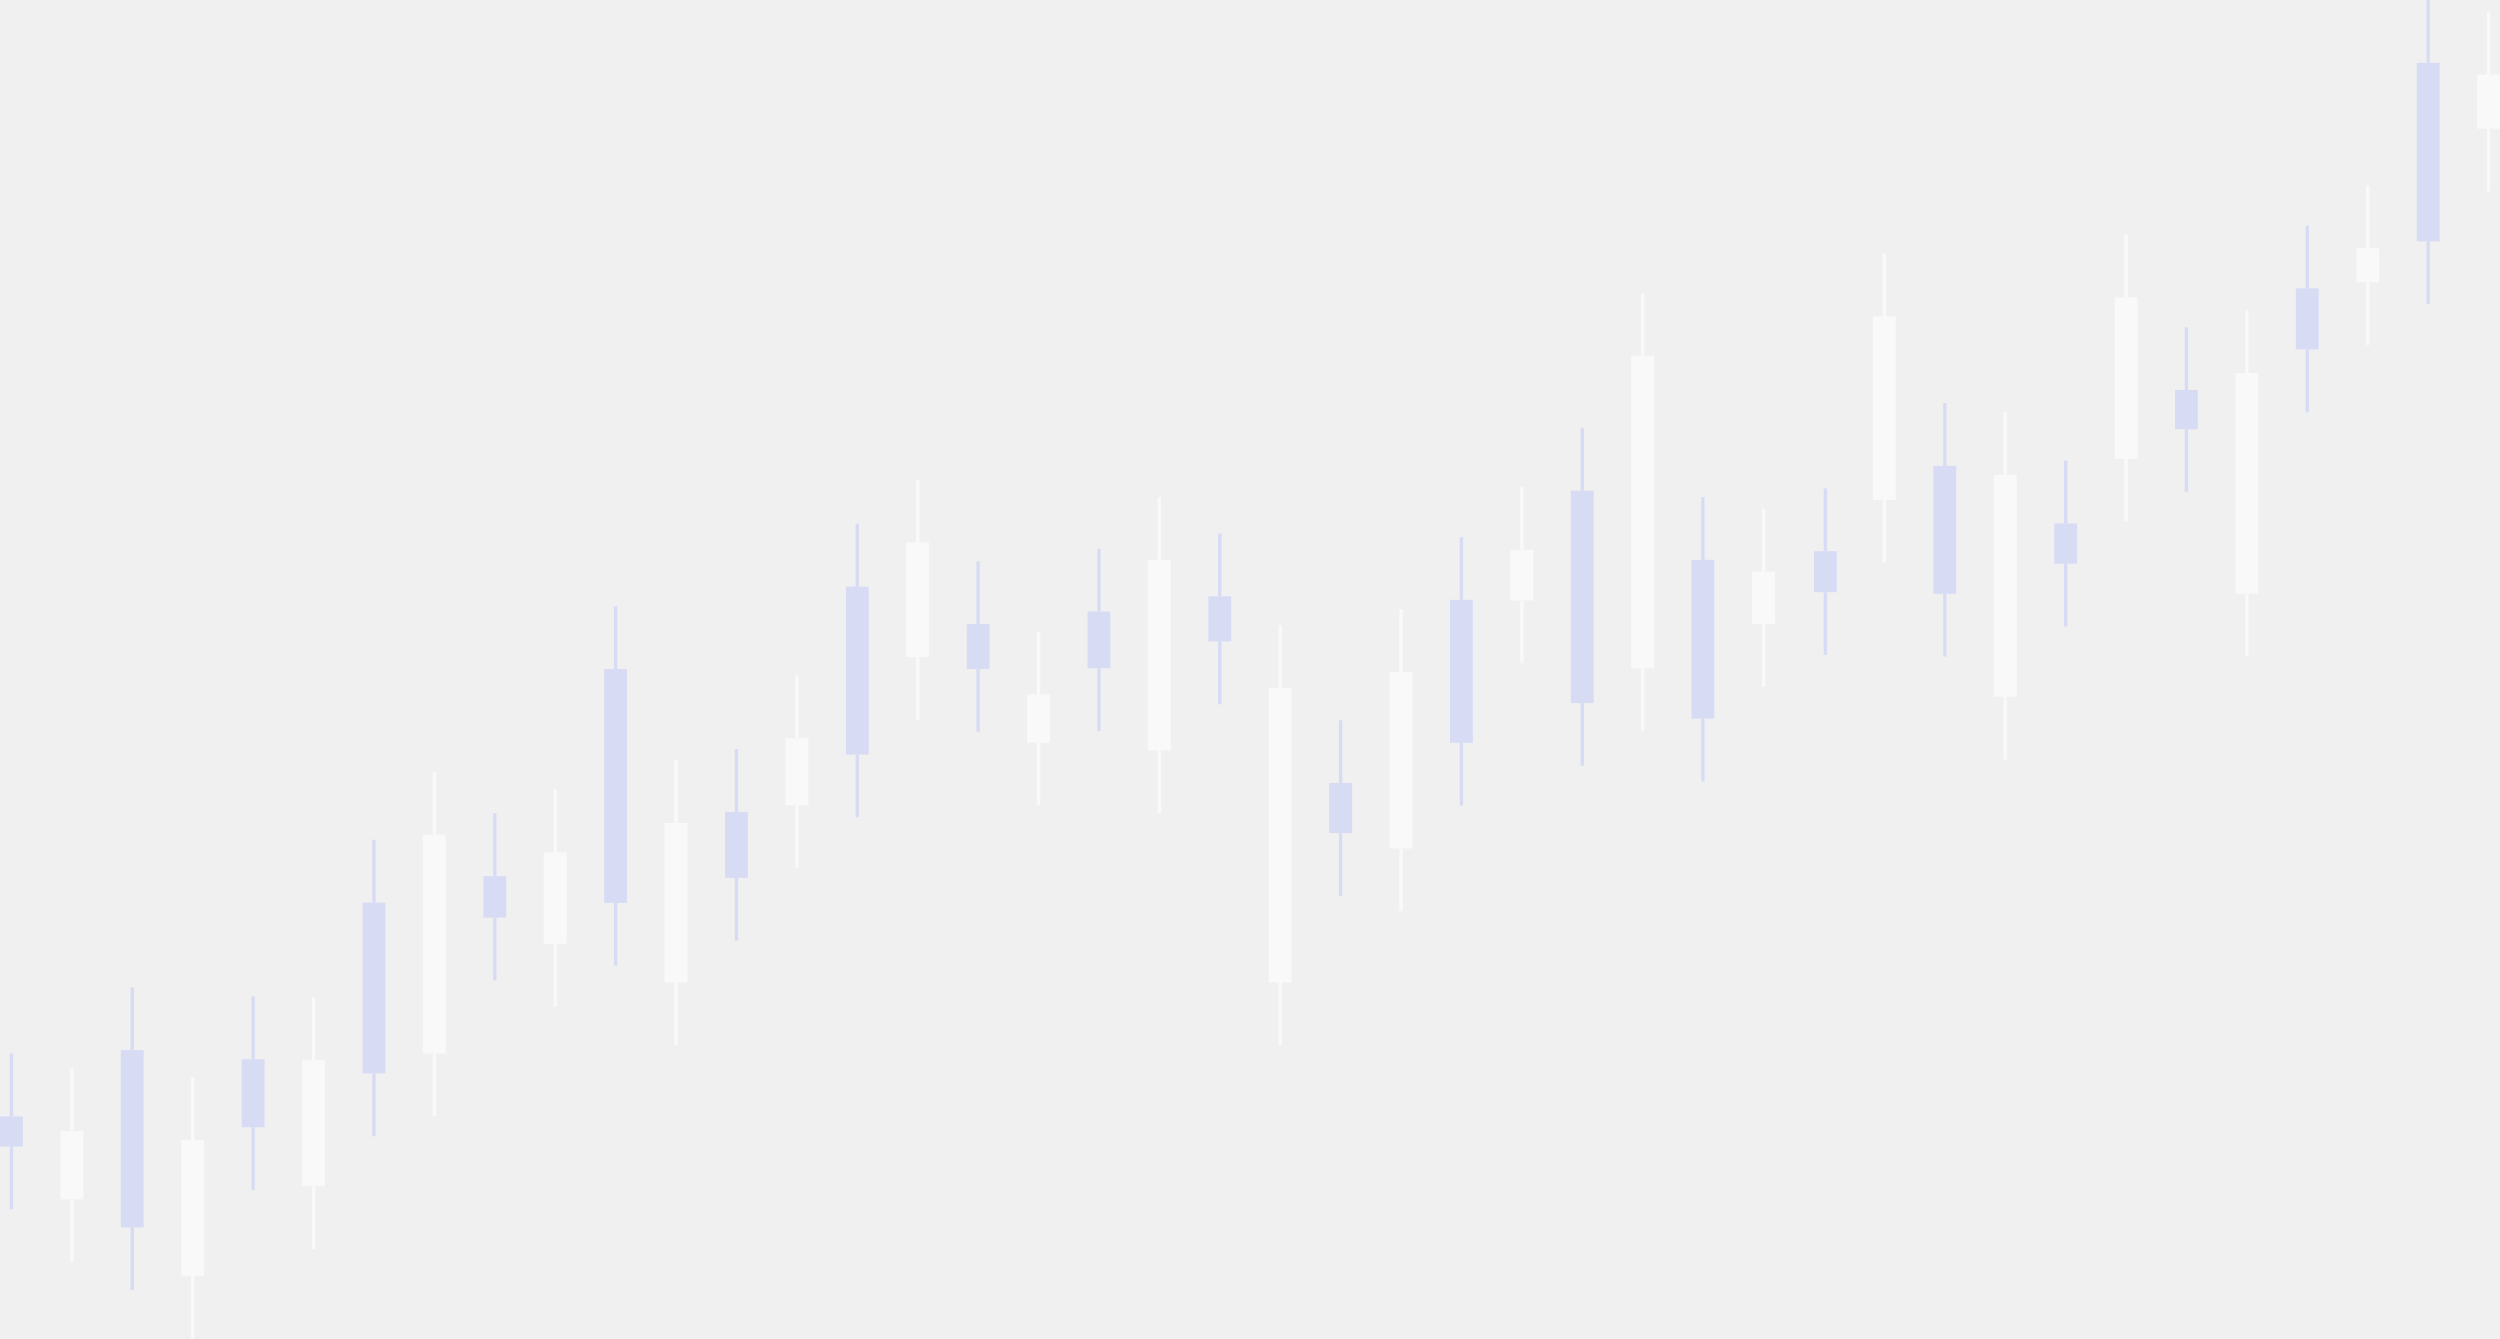
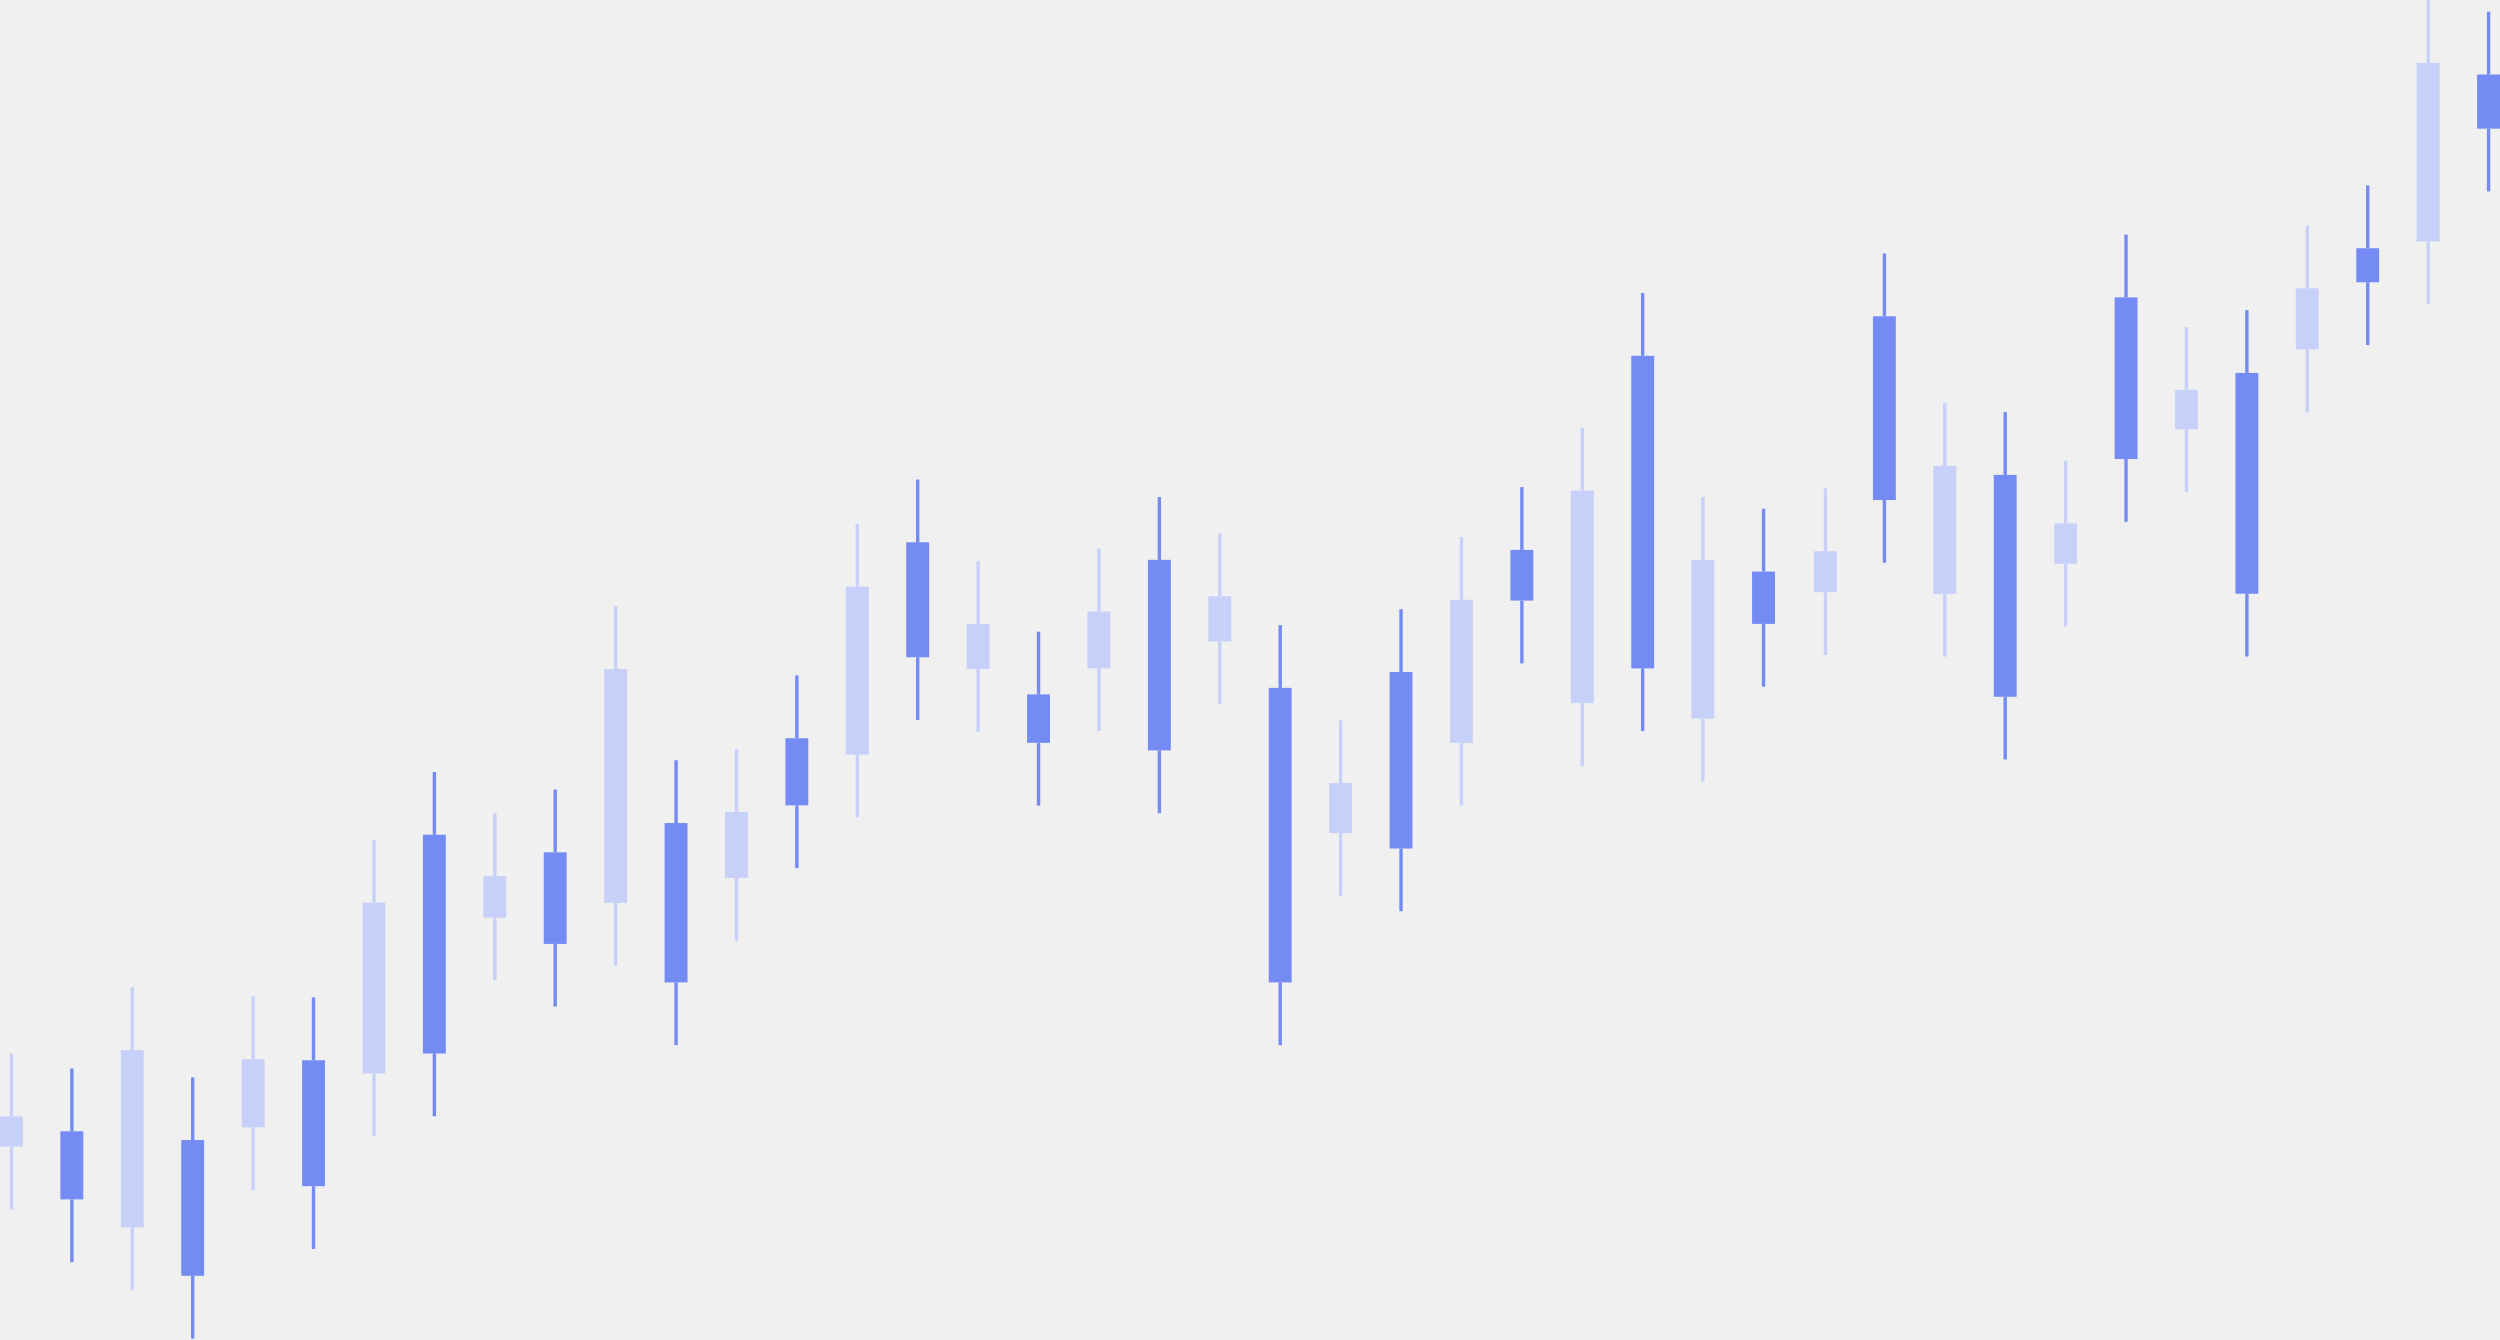
- <svg xmlns="http://www.w3.org/2000/svg" width="945" height="506" viewBox="0 0 945 506" fill="none">
+ <svg xmlns="http://www.w3.org/2000/svg" width="739" height="396" viewBox="0 0 739 396" fill="none">
  <g opacity="0.6">
-     <path d="M8.652 422H0V433.404H8.652V422Z" fill="#ABBBFE" fill-opacity="0.6" />
-     <path d="M4.963 398.227H3.684V421.96H4.963V398.227Z" fill="#ABBBFE" fill-opacity="0.6" />
-     <path d="M4.963 433.398H3.684V457.132H4.963V433.398Z" fill="#ABBBFE" fill-opacity="0.6" />
-     <path d="M31.488 427.609H22.836V453.358H31.488V427.609Z" fill="white" />
-     <path d="M27.806 403.891H26.527V427.624H27.806V403.891Z" fill="white" />
-     <path d="M27.806 453.391H26.527V477.124H27.806V453.391Z" fill="white" />
-     <path d="M54.333 396.945H45.68V463.969H54.333V396.945Z" fill="#ABBBFE" fill-opacity="0.6" />
-     <path d="M50.638 373.227H49.359V396.96H50.638V373.227Z" fill="#ABBBFE" fill-opacity="0.6" />
-     <path d="M50.638 463.945H49.359V487.679H50.638V463.945Z" fill="#ABBBFE" fill-opacity="0.6" />
-     <path d="M77.164 430.953H68.512V482.25H77.164V430.953Z" fill="white" />
-     <path d="M73.474 407.234H72.195V430.968H73.474V407.234Z" fill="white" />
-     <path d="M73.474 482.258H72.195V505.991H73.474V482.258Z" fill="white" />
-     <path d="M99.996 400.375H91.344V426.122H99.996V400.375Z" fill="#ABBBFE" fill-opacity="0.6" />
-     <path d="M96.314 376.625H95.035V400.359H96.314V376.625Z" fill="#ABBBFE" fill-opacity="0.6" />
-     <path d="M96.314 426.125H95.035V449.858H96.314V426.125Z" fill="#ABBBFE" fill-opacity="0.6" />
-     <path d="M122.843 400.781H114.191V448.361H122.843V400.781Z" fill="white" />
-     <path d="M119.154 377.031H117.875V400.765H119.154V377.031Z" fill="white" />
-     <path d="M119.154 448.367H117.875V472.101H119.154V448.367Z" fill="white" />
-     <path d="M145.679 341.164H137.027V405.789H145.679V341.164Z" fill="#ABBBFE" fill-opacity="0.6" />
-     <path d="M141.99 317.414H140.711V341.148H141.99V317.414Z" fill="#ABBBFE" fill-opacity="0.6" />
-     <path d="M141.99 405.781H140.711V429.515H141.99V405.781Z" fill="#ABBBFE" fill-opacity="0.6" />
-     <path d="M168.515 315.523H159.863V398.234H168.515V315.523Z" fill="white" />
-     <path d="M164.834 291.805H163.555V315.538H164.834V291.805Z" fill="white" />
-     <path d="M164.834 398.227H163.555V421.96H164.834V398.227Z" fill="white" />
-     <path d="M191.359 331.164H182.707V346.868H191.359V331.164Z" fill="#ABBBFE" fill-opacity="0.6" />
-     <path d="M187.673 307.391H186.395V331.124H187.673V307.391Z" fill="#ABBBFE" fill-opacity="0.6" />
-     <path d="M187.673 346.836H186.395V370.569H187.673V346.836Z" fill="#ABBBFE" fill-opacity="0.6" />
-     <path d="M214.192 322.188H205.539V356.796H214.192V322.188Z" fill="white" />
-     <path d="M210.505 298.438H209.227V322.171H210.505V298.438Z" fill="white" />
-     <path d="M210.505 356.773H209.227V380.507H210.505V356.773Z" fill="white" />
-     <path d="M237.023 252.891H228.371V341.289H237.023V252.891Z" fill="#ABBBFE" fill-opacity="0.6" />
-     <path d="M233.341 229.141H232.062V252.874H233.341V229.141Z" fill="#ABBBFE" fill-opacity="0.6" />
-     <path d="M233.341 341.281H232.062V365.015H233.341V341.281Z" fill="#ABBBFE" fill-opacity="0.6" />
-     <path d="M259.871 311.109H251.219V371.344H259.871V311.109Z" fill="white" />
-     <path d="M256.189 287.359H254.91V311.093H256.189V287.359Z" fill="white" />
-     <path d="M256.189 371.336H254.91V395.069H256.189V371.336Z" fill="white" />
-     <path d="M282.703 306.867H274.051V331.84H282.703V306.867Z" fill="#ABBBFE" fill-opacity="0.6" />
-     <path d="M279.021 283.148H277.742V306.882H279.021V283.148Z" fill="#ABBBFE" fill-opacity="0.6" />
-     <path d="M279.021 331.836H277.742V355.569H279.021V331.836Z" fill="#ABBBFE" fill-opacity="0.6" />
-     <path d="M305.539 279.047H296.887V304.414H305.539V279.047Z" fill="white" />
-     <path d="M301.857 255.297H300.578V279.03H301.857V255.297Z" fill="white" />
-     <path d="M301.857 304.422H300.578V328.155H301.857V304.422Z" fill="white" />
-     <path d="M328.386 221.758H319.734V285.216H328.386V221.758Z" fill="#ABBBFE" fill-opacity="0.6" />
-     <path d="M324.689 198.008H323.41V221.741H324.689V198.008Z" fill="#ABBBFE" fill-opacity="0.6" />
-     <path d="M324.689 285.211H323.41V308.944H324.689V285.211Z" fill="#ABBBFE" fill-opacity="0.6" />
-     <path d="M351.218 204.984H342.566V248.443H351.218V204.984Z" fill="white" />
-     <path d="M347.529 181.266H346.25V204.999H347.529V181.266Z" fill="white" />
-     <path d="M347.529 248.469H346.25V272.202H347.529V248.469Z" fill="white" />
-     <path d="M374.058 235.883H365.406V252.886H374.058V235.883Z" fill="#ABBBFE" fill-opacity="0.6" />
-     <path d="M370.365 212.164H369.086V235.898H370.365V212.164Z" fill="#ABBBFE" fill-opacity="0.6" />
-     <path d="M370.365 252.891H369.086V276.624H370.365V252.891Z" fill="#ABBBFE" fill-opacity="0.6" />
-     <path d="M396.894 262.477H388.242V280.788H396.894V262.477Z" fill="white" />
-     <path d="M393.213 238.758H391.934V262.491H393.213V238.758Z" fill="white" />
-     <path d="M393.213 280.789H391.934V304.523H393.213V280.789Z" fill="white" />
-     <path d="M419.73 231.141H411.078V252.615H419.73V231.141Z" fill="#ABBBFE" fill-opacity="0.6" />
-     <path d="M416.045 207.422H414.766V231.155H416.045V207.422Z" fill="#ABBBFE" fill-opacity="0.6" />
-     <path d="M416.045 252.625H414.766V276.358H416.045V252.625Z" fill="#ABBBFE" fill-opacity="0.6" />
-     <path d="M442.57 211.609H433.918V283.647H442.57V211.609Z" fill="white" />
-     <path d="M438.88 187.891H437.602V211.624H438.88V187.891Z" fill="white" />
-     <path d="M438.88 283.641H437.602V307.374H438.88V283.641Z" fill="white" />
-     <path d="M465.402 225.391H456.75V242.472H465.402V225.391Z" fill="#ABBBFE" fill-opacity="0.6" />
-     <path d="M461.713 201.641H460.434V225.374H461.713V201.641Z" fill="#ABBBFE" fill-opacity="0.6" />
-     <path d="M461.713 242.484H460.434V266.218H461.713V242.484Z" fill="#ABBBFE" fill-opacity="0.6" />
-     <path d="M488.242 260.008H479.59V371.347H488.242V260.008Z" fill="white" />
-     <path d="M484.556 236.289H483.277V260.023H484.556V236.289Z" fill="white" />
-     <path d="M484.556 371.336H483.277V395.069H484.556V371.336Z" fill="white" />
-     <path d="M511.082 295.961H502.43V314.92H511.082V295.961Z" fill="#ABBBFE" fill-opacity="0.6" />
-     <path d="M507.388 272.242H506.109V295.976H507.388V272.242Z" fill="#ABBBFE" fill-opacity="0.6" />
-     <path d="M507.388 314.945H506.109V338.679H507.388V314.945Z" fill="#ABBBFE" fill-opacity="0.6" />
-     <path d="M533.917 254.023H525.266V320.744H533.917V254.023Z" fill="white" />
-     <path d="M530.232 230.273H528.953V254.007H530.232V230.273Z" fill="white" />
-     <path d="M530.232 320.727H528.953V344.46H530.232V320.727Z" fill="white" />
-     <path d="M556.753 226.727H548.102V280.796H556.753V226.727Z" fill="#ABBBFE" fill-opacity="0.6" />
-     <path d="M553.064 203.008H551.785V226.741H553.064V203.008Z" fill="#ABBBFE" fill-opacity="0.6" />
-     <path d="M553.064 280.789H551.785V304.523H553.064V280.789Z" fill="#ABBBFE" fill-opacity="0.6" />
-     <path d="M579.593 207.859H570.941V227.016H579.593V207.859Z" fill="white" />
-     <path d="M575.908 184.141H574.629V207.874H575.908V184.141Z" fill="white" />
-     <path d="M575.908 227.016H574.629V250.749H575.908V227.016Z" fill="white" />
-     <path d="M602.433 185.453H593.781V265.764H602.433V185.453Z" fill="#ABBBFE" fill-opacity="0.6" />
-     <path d="M598.74 161.734H597.461V185.468H598.74V161.734Z" fill="#ABBBFE" fill-opacity="0.6" />
-     <path d="M598.74 265.766H597.461V289.499H598.74V265.766Z" fill="#ABBBFE" fill-opacity="0.6" />
-     <path d="M625.269 134.492H616.617V252.643H625.269V134.492Z" fill="white" />
-     <path d="M621.572 110.75H620.293V134.483H621.572V110.75Z" fill="white" />
-     <path d="M621.572 252.625H620.293V276.358H621.572V252.625Z" fill="white" />
-     <path d="M648.011 211.609H639.359V271.635H648.011V211.609Z" fill="#ABBBFE" fill-opacity="0.6" />
-     <path d="M644.322 187.891H643.043V211.624H644.322V187.891Z" fill="#ABBBFE" fill-opacity="0.6" />
-     <path d="M644.322 271.633H643.043V295.366H644.322V271.633Z" fill="#ABBBFE" fill-opacity="0.6" />
-     <path d="M670.941 216.055H662.289V235.823H670.941V216.055Z" fill="white" />
-     <path d="M667.259 192.312H665.98V216.046H667.259V192.312Z" fill="white" />
-     <path d="M667.259 235.82H665.98V259.554H667.259V235.82Z" fill="white" />
-     <path d="M694.339 208.359H685.688V223.839H694.339V208.359Z" fill="#ABBBFE" fill-opacity="0.6" />
-     <path d="M690.654 184.609H689.375V208.343H690.654V184.609Z" fill="#ABBBFE" fill-opacity="0.6" />
-     <path d="M690.654 223.852H689.375V247.585H690.654V223.852Z" fill="#ABBBFE" fill-opacity="0.6" />
-     <path d="M716.621 119.555H707.969V189.013H716.621V119.555Z" fill="white" />
-     <path d="M712.935 95.805H711.656V119.538H712.935V95.805Z" fill="white" />
-     <path d="M712.935 189H711.656V212.733H712.935V189Z" fill="white" />
-     <path d="M739.46 176.094H730.809V224.467H739.46V176.094Z" fill="#ABBBFE" fill-opacity="0.6" />
-     <path d="M735.771 152.375H734.492V176.108H735.771V152.375Z" fill="#ABBBFE" fill-opacity="0.6" />
-     <path d="M735.771 224.484H734.492V248.218H735.771V224.484Z" fill="#ABBBFE" fill-opacity="0.6" />
-     <path d="M762.293 179.523H753.641V263.367H762.293V179.523Z" fill="white" />
-     <path d="M758.611 155.773H757.332V179.507H758.611V155.773Z" fill="white" />
-     <path d="M758.611 263.352H757.332V287.085H758.611V263.352Z" fill="white" />
-     <path d="M785.136 197.859H776.484V213.095H785.136V197.859Z" fill="#ABBBFE" fill-opacity="0.6" />
-     <path d="M781.451 174.117H780.172V197.851H781.451V174.117Z" fill="#ABBBFE" fill-opacity="0.6" />
-     <path d="M781.451 213.094H780.172V236.827H781.451V213.094Z" fill="#ABBBFE" fill-opacity="0.6" />
-     <path d="M807.976 112.406H799.324V173.507H807.976V112.406Z" fill="white" />
-     <path d="M804.279 88.688H803V112.421H804.279V88.688Z" fill="white" />
-     <path d="M804.279 173.5H803V197.233H804.279V173.5Z" fill="white" />
-     <path d="M830.804 147.398H822.152V162.225H830.804V147.398Z" fill="#ABBBFE" fill-opacity="0.6" />
-     <path d="M827.123 123.656H825.844V147.39H827.123V123.656Z" fill="#ABBBFE" fill-opacity="0.6" />
-     <path d="M827.123 162.195H825.844V185.929H827.123V162.195Z" fill="#ABBBFE" fill-opacity="0.6" />
-     <path d="M853.648 140.977H844.996V224.435H853.648V140.977Z" fill="white" />
-     <path d="M849.963 117.227H848.684V140.96H849.963V117.227Z" fill="white" />
-     <path d="M849.963 224.43H848.684V248.163H849.963V224.43Z" fill="white" />
-     <path d="M876.492 108.977H867.84V132.09H876.492V108.977Z" fill="#ABBBFE" fill-opacity="0.6" />
-     <path d="M872.798 85.281H871.52V109.015H872.798V85.281Z" fill="#ABBBFE" fill-opacity="0.6" />
-     <path d="M872.798 132.109H871.52V155.843H872.798V132.109Z" fill="#ABBBFE" fill-opacity="0.6" />
-     <path d="M899.32 93.828H890.668V106.702H899.32V93.828Z" fill="white" />
-     <path d="M895.638 70.078H894.359V93.812H895.638V70.078Z" fill="white" />
-     <path d="M895.638 106.68H894.359V130.413H895.638V106.68Z" fill="white" />
-     <path d="M922.168 23.75H913.516V91.272H922.168V23.75Z" fill="#ABBBFE" fill-opacity="0.6" />
-     <path d="M918.482 0H917.203V23.733H918.482V0Z" fill="#ABBBFE" fill-opacity="0.6" />
-     <path d="M918.482 91.242H917.203V114.976H918.482V91.242Z" fill="#ABBBFE" fill-opacity="0.6" />
-     <path d="M944.999 28.164H936.348V48.634H944.999V28.164Z" fill="white" />
-     <path d="M941.318 4.422H940.039V28.155H941.318V4.422Z" fill="white" />
-     <path d="M941.318 48.633H940.039V72.366H941.318V48.633Z" fill="white" />
+     <path d="M6.766 330.008H0V338.926H6.766V330.008Z" fill="#ABBBFE" />
+     <path d="M3.881 311.414H2.881V329.974H3.881V311.414Z" fill="#ABBBFE" />
+     <path d="M3.881 338.922H2.881V357.482H3.881V338.922Z" fill="#ABBBFE" />
+     <path d="M24.623 334.398H17.857V354.534H24.623V334.398Z" fill="#1F47F3" />
+     <path d="M21.744 315.844H20.744V334.404H21.744V315.844Z" fill="#1F47F3" />
+     <path d="M21.744 354.555H20.744V373.115H21.744V354.555Z" fill="#1F47F3" />
+     <path d="M42.489 310.414H35.723V362.827H42.489V310.414Z" fill="#ABBBFE" />
+     <path d="M39.6 291.867H38.6V310.427H39.6V291.867Z" fill="#ABBBFE" />
+     <path d="M39.6 362.812H38.6V381.372H39.6V362.812Z" fill="#ABBBFE" />
+     <path d="M60.342 337.008H53.576V377.123H60.342V337.008Z" fill="#1F47F3" />
+     <path d="M57.457 318.461H56.457V337.021H57.457V318.461Z" fill="#1F47F3" />
+     <path d="M57.457 377.133H56.457V395.693H57.457V377.133Z" fill="#1F47F3" />
+     <path d="M78.198 313.102H71.432V333.236H78.198V313.102Z" fill="#ABBBFE" />
+     <path d="M75.319 294.523H74.318V313.083H75.319V294.523Z" fill="#ABBBFE" />
+     <path d="M75.319 333.234H74.318V351.794H75.319V333.234Z" fill="#ABBBFE" />
+     <path d="M96.065 313.414H89.299V350.622H96.065V313.414Z" fill="#1F47F3" />
+     <path d="M93.18 294.844H92.18V313.404H93.18V294.844Z" fill="#1F47F3" />
+     <path d="M93.18 350.625H92.18V369.185H93.18V350.625Z" fill="#1F47F3" />
+     <path d="M113.922 266.797H107.156V317.334H113.922V266.797Z" fill="#ABBBFE" />
+     <path d="M111.037 248.219H110.037V266.779H111.037V248.219Z" fill="#ABBBFE" />
+     <path d="M111.037 317.328H110.037V335.888H111.037V317.328Z" fill="#ABBBFE" />
+     <path d="M131.781 246.742H125.016V311.423H131.781V246.742Z" fill="#1F47F3" />
+     <path d="M128.902 228.195H127.902V246.755H128.902V228.195Z" fill="#1F47F3" />
+     <path d="M128.902 311.414H127.902V329.974H128.902V311.414Z" fill="#1F47F3" />
+     <path d="M149.645 258.977H142.879V271.258H149.645V258.977Z" fill="#ABBBFE" />
+     <path d="M146.762 240.383H145.762V258.943H146.762V240.383Z" fill="#ABBBFE" />
+     <path d="M146.762 271.227H145.762V289.786H146.762V271.227Z" fill="#ABBBFE" />
+     <path d="M167.501 251.953H160.734V279.017H167.501V251.953Z" fill="#1F47F3" />
+     <path d="M164.617 233.383H163.617V251.943H164.617V233.383Z" fill="#1F47F3" />
+     <path d="M164.617 279H163.617V297.56H164.617V279Z" fill="#1F47F3" />
+     <path d="M185.354 197.766H178.588V266.894H185.354V197.766Z" fill="#ABBBFE" />
+     <path d="M182.475 179.188H181.475V197.747H182.475V179.188Z" fill="#ABBBFE" />
+     <path d="M182.475 266.883H181.475V285.443H182.475V266.883Z" fill="#ABBBFE" />
+     <path d="M203.221 243.289H196.455V290.394H203.221V243.289Z" fill="#1F47F3" />
+     <path d="M200.342 224.719H199.342V243.279H200.342V224.719Z" fill="#1F47F3" />
+     <path d="M200.342 290.391H199.342V308.95H200.342V290.391Z" fill="#1F47F3" />
+     <path d="M221.076 239.977H214.311V259.505H221.076V239.977Z" fill="#ABBBFE" />
+     <path d="M218.197 221.422H217.197V239.982H218.197V221.422Z" fill="#ABBBFE" />
+     <path d="M218.197 259.5H217.197V278.06H218.197V259.5Z" fill="#ABBBFE" />
+     <path d="M238.934 218.219H232.168V238.056H238.934V218.219Z" fill="#1F47F3" />
+     <path d="M236.055 199.648H235.055V218.208H236.055V199.648Z" fill="#1F47F3" />
+     <path d="M236.055 238.062H235.055V256.622H236.055V238.062Z" fill="#1F47F3" />
+     <path d="M256.801 173.414H250.035V223.039H256.801V173.414Z" fill="#ABBBFE" />
+     <path d="M253.91 154.844H252.91V173.404H253.91V154.844Z" fill="#ABBBFE" />
+     <path d="M253.91 223.039H252.91V241.599H253.91V223.039Z" fill="#ABBBFE" />
+     <path d="M274.656 160.297H267.891V194.282H274.656V160.297Z" fill="#1F47F3" />
+     <path d="M271.772 141.75H270.771V160.31H271.772V141.75Z" fill="#1F47F3" />
+     <path d="M271.772 194.305H270.771V212.865H271.772V194.305Z" fill="#1F47F3" />
+     <path d="M292.518 184.461H285.752V197.757H292.518V184.461Z" fill="#ABBBFE" />
+     <path d="M289.629 165.914H288.629V184.474H289.629V165.914Z" fill="#ABBBFE" />
+     <path d="M289.629 197.766H288.629V216.325H289.629V197.766Z" fill="#ABBBFE" />
+     <path d="M310.375 205.258H303.609V219.578H310.375V205.258Z" fill="#1F47F3" />
+     <path d="M307.496 186.711H306.496V205.271H307.496V186.711Z" fill="#1F47F3" />
+     <path d="M307.496 219.578H306.496V238.138H307.496V219.578Z" fill="#1F47F3" />
+     <path d="M328.235 180.758H321.469V197.551H328.235V180.758Z" fill="#ABBBFE" />
+     <path d="M325.352 162.203H324.352V180.763H325.352V162.203Z" fill="#ABBBFE" />
+     <path d="M325.352 197.555H324.352V216.115H325.352V197.555Z" fill="#ABBBFE" />
+     <path d="M346.094 165.484H339.328V221.819H346.094V165.484Z" fill="#1F47F3" />
+     <path d="M343.209 146.93H342.209V165.49H343.209V146.93Z" fill="#1F47F3" />
+     <path d="M343.209 221.812H342.209V240.372H343.209V221.812Z" fill="#1F47F3" />
+     <path d="M363.949 176.258H357.184V189.616H363.949V176.258Z" fill="#ABBBFE" />
+     <path d="M361.065 157.688H360.064V176.247H361.065V157.688Z" fill="#ABBBFE" />
+     <path d="M361.065 189.625H360.064V208.185H361.065V189.625Z" fill="#ABBBFE" />
+     <path d="M381.811 203.328H375.045V290.396H381.811V203.328Z" fill="#1F47F3" />
+     <path d="M378.928 184.781H377.928V203.341H378.928V184.781Z" fill="#1F47F3" />
+     <path d="M378.928 290.391H377.928V308.95H378.928V290.391Z" fill="#1F47F3" />
+     <path d="M399.672 231.445H392.906V246.271H399.672V231.445Z" fill="#ABBBFE" />
+     <path d="M396.783 212.898H395.783V231.458H396.783V212.898Z" fill="#ABBBFE" />
+     <path d="M396.783 246.289H395.783V264.849H396.783V246.289Z" fill="#ABBBFE" />
+     <path d="M417.53 198.648H410.764V250.824H417.53V198.648Z" fill="#1F47F3" />
+     <path d="M414.649 180.078H413.648V198.638H414.649V180.078Z" fill="#1F47F3" />
+     <path d="M414.649 250.812H413.648V269.372H414.649V250.812Z" fill="#1F47F3" />
+     <path d="M435.387 177.305H428.621V219.588H435.387V177.305Z" fill="#ABBBFE" />
+     <path d="M432.502 158.758H431.502V177.318H432.502V158.758Z" fill="#ABBBFE" />
+     <path d="M432.502 219.578H431.502V238.138H432.502V219.578Z" fill="#ABBBFE" />
+     <path d="M453.248 162.547H446.482V177.528H453.248V162.547Z" fill="#1F47F3" />
+     <path d="M450.367 144H449.367V162.56H450.367V144Z" fill="#1F47F3" />
+     <path d="M450.367 177.531H449.367V196.091H450.367V177.531Z" fill="#1F47F3" />
+     <path d="M471.11 145.023H464.344V207.828H471.11V145.023Z" fill="#ABBBFE" />
+     <path d="M468.221 126.477H467.221V145.036H468.221V126.477Z" fill="#ABBBFE" />
+     <path d="M468.221 207.828H467.221V226.388H468.221V207.828Z" fill="#ABBBFE" />
+     <path d="M488.967 105.172H482.201V197.568H488.967V105.172Z" fill="#1F47F3" />
+     <path d="M486.076 86.609H485.076V105.169H486.076V86.609Z" fill="#1F47F3" />
+     <path d="M486.076 197.555H485.076V216.115H486.076V197.555Z" fill="#1F47F3" />
+     <path d="M506.752 165.484H499.986V212.425H506.752V165.484Z" fill="#ABBBFE" />
+     <path d="M503.867 146.93H502.867V165.49H503.867V146.93Z" fill="#ABBBFE" />
+     <path d="M503.867 212.422H502.867V230.982H503.867V212.422Z" fill="#ABBBFE" />
+     <path d="M524.684 168.961H517.918V184.42H524.684V168.961Z" fill="#1F47F3" />
+     <path d="M521.805 150.391H520.805V168.95H521.805V150.391Z" fill="#1F47F3" />
+     <path d="M521.805 184.414H520.805V202.974H521.805V184.414Z" fill="#1F47F3" />
+     <path d="M542.981 162.938H536.215V175.043H542.981V162.938Z" fill="#ABBBFE" />
+     <path d="M540.1 144.367H539.1V162.927H540.1V144.367Z" fill="#ABBBFE" />
+     <path d="M540.1 175.055H539.1V193.615H540.1V175.055Z" fill="#ABBBFE" />
+     <path d="M560.406 93.492H553.641V147.81H560.406V93.492Z" fill="#1F47F3" />
+     <path d="M557.524 74.922H556.523V93.482H557.524V74.922Z" fill="#1F47F3" />
+     <path d="M557.524 147.797H556.523V166.357H557.524V147.797Z" fill="#1F47F3" />
+     <path d="M578.266 137.711H571.5V175.539H578.266V137.711Z" fill="#ABBBFE" />
+     <path d="M575.381 119.156H574.381V137.716H575.381V119.156Z" fill="#ABBBFE" />
+     <path d="M575.381 175.547H574.381V194.107H575.381V175.547Z" fill="#ABBBFE" />
+     <path d="M596.121 140.391H589.355V205.957H596.121V140.391Z" fill="#1F47F3" />
+     <path d="M593.242 121.82H592.242V140.38H593.242V121.82Z" fill="#1F47F3" />
+     <path d="M593.242 205.945H592.242V224.505H593.242V205.945Z" fill="#1F47F3" />
+     <path d="M613.987 154.727H607.221V166.641H613.987V154.727Z" fill="#ABBBFE" />
+     <path d="M611.104 136.164H610.104V154.724H611.104V136.164Z" fill="#ABBBFE" />
+     <path d="M611.104 166.641H610.104V185.2H611.104V166.641Z" fill="#ABBBFE" />
+     <path d="M631.846 87.906H625.08V135.688H631.846V87.906Z" fill="#1F47F3" />
+     <path d="M628.955 69.352H627.955V87.911H628.955V69.352Z" fill="#1F47F3" />
+     <path d="M628.955 135.68H627.955V154.24H628.955V135.68Z" fill="#1F47F3" />
+     <path d="M649.699 115.266H642.934V126.86H649.699V115.266Z" fill="#ABBBFE" />
+     <path d="M646.82 96.703H645.82V115.263H646.82V96.703Z" fill="#ABBBFE" />
+     <path d="M646.82 126.836H645.82V145.396H646.82V126.836Z" fill="#ABBBFE" />
+     <path d="M667.563 110.242H660.797V175.508H667.563V110.242Z" fill="#1F47F3" />
+     <path d="M664.68 91.672H663.68V110.232H664.68V91.672Z" fill="#1F47F3" />
+     <path d="M664.68 175.508H663.68V194.068H664.68V175.508Z" fill="#1F47F3" />
+     <path d="M685.426 85.219H678.66V103.294H685.426V85.219Z" fill="#ABBBFE" />
+     <path d="M682.539 66.688H681.539V85.247H682.539V66.688Z" fill="#ABBBFE" />
+     <path d="M682.539 103.312H681.539V121.872H682.539V103.312Z" fill="#ABBBFE" />
+     <path d="M703.278 73.375H696.512V83.442H703.278V73.375Z" fill="#1F47F3" />
+     <path d="M700.399 54.805H699.398V73.365H700.399V54.805Z" fill="#1F47F3" />
+     <path d="M700.399 83.422H699.398V101.982H700.399V83.422Z" fill="#1F47F3" />
+     <path d="M721.145 18.57H714.379V71.373H721.145V18.57Z" fill="#ABBBFE" />
+     <path d="M718.264 0H717.264V18.56H718.264V0Z" fill="#ABBBFE" />
+     <path d="M718.264 71.352H717.264V89.911H718.264V71.352Z" fill="#ABBBFE" />
+     <path d="M739 22.023H732.234V38.031H739V22.023Z" fill="#1F47F3" />
+     <path d="M736.121 3.461H735.121V22.021H736.121V3.461Z" fill="#1F47F3" />
+     <path d="M736.121 38.031H735.121V56.591H736.121V38.031Z" fill="#1F47F3" />
  </g>
</svg>
